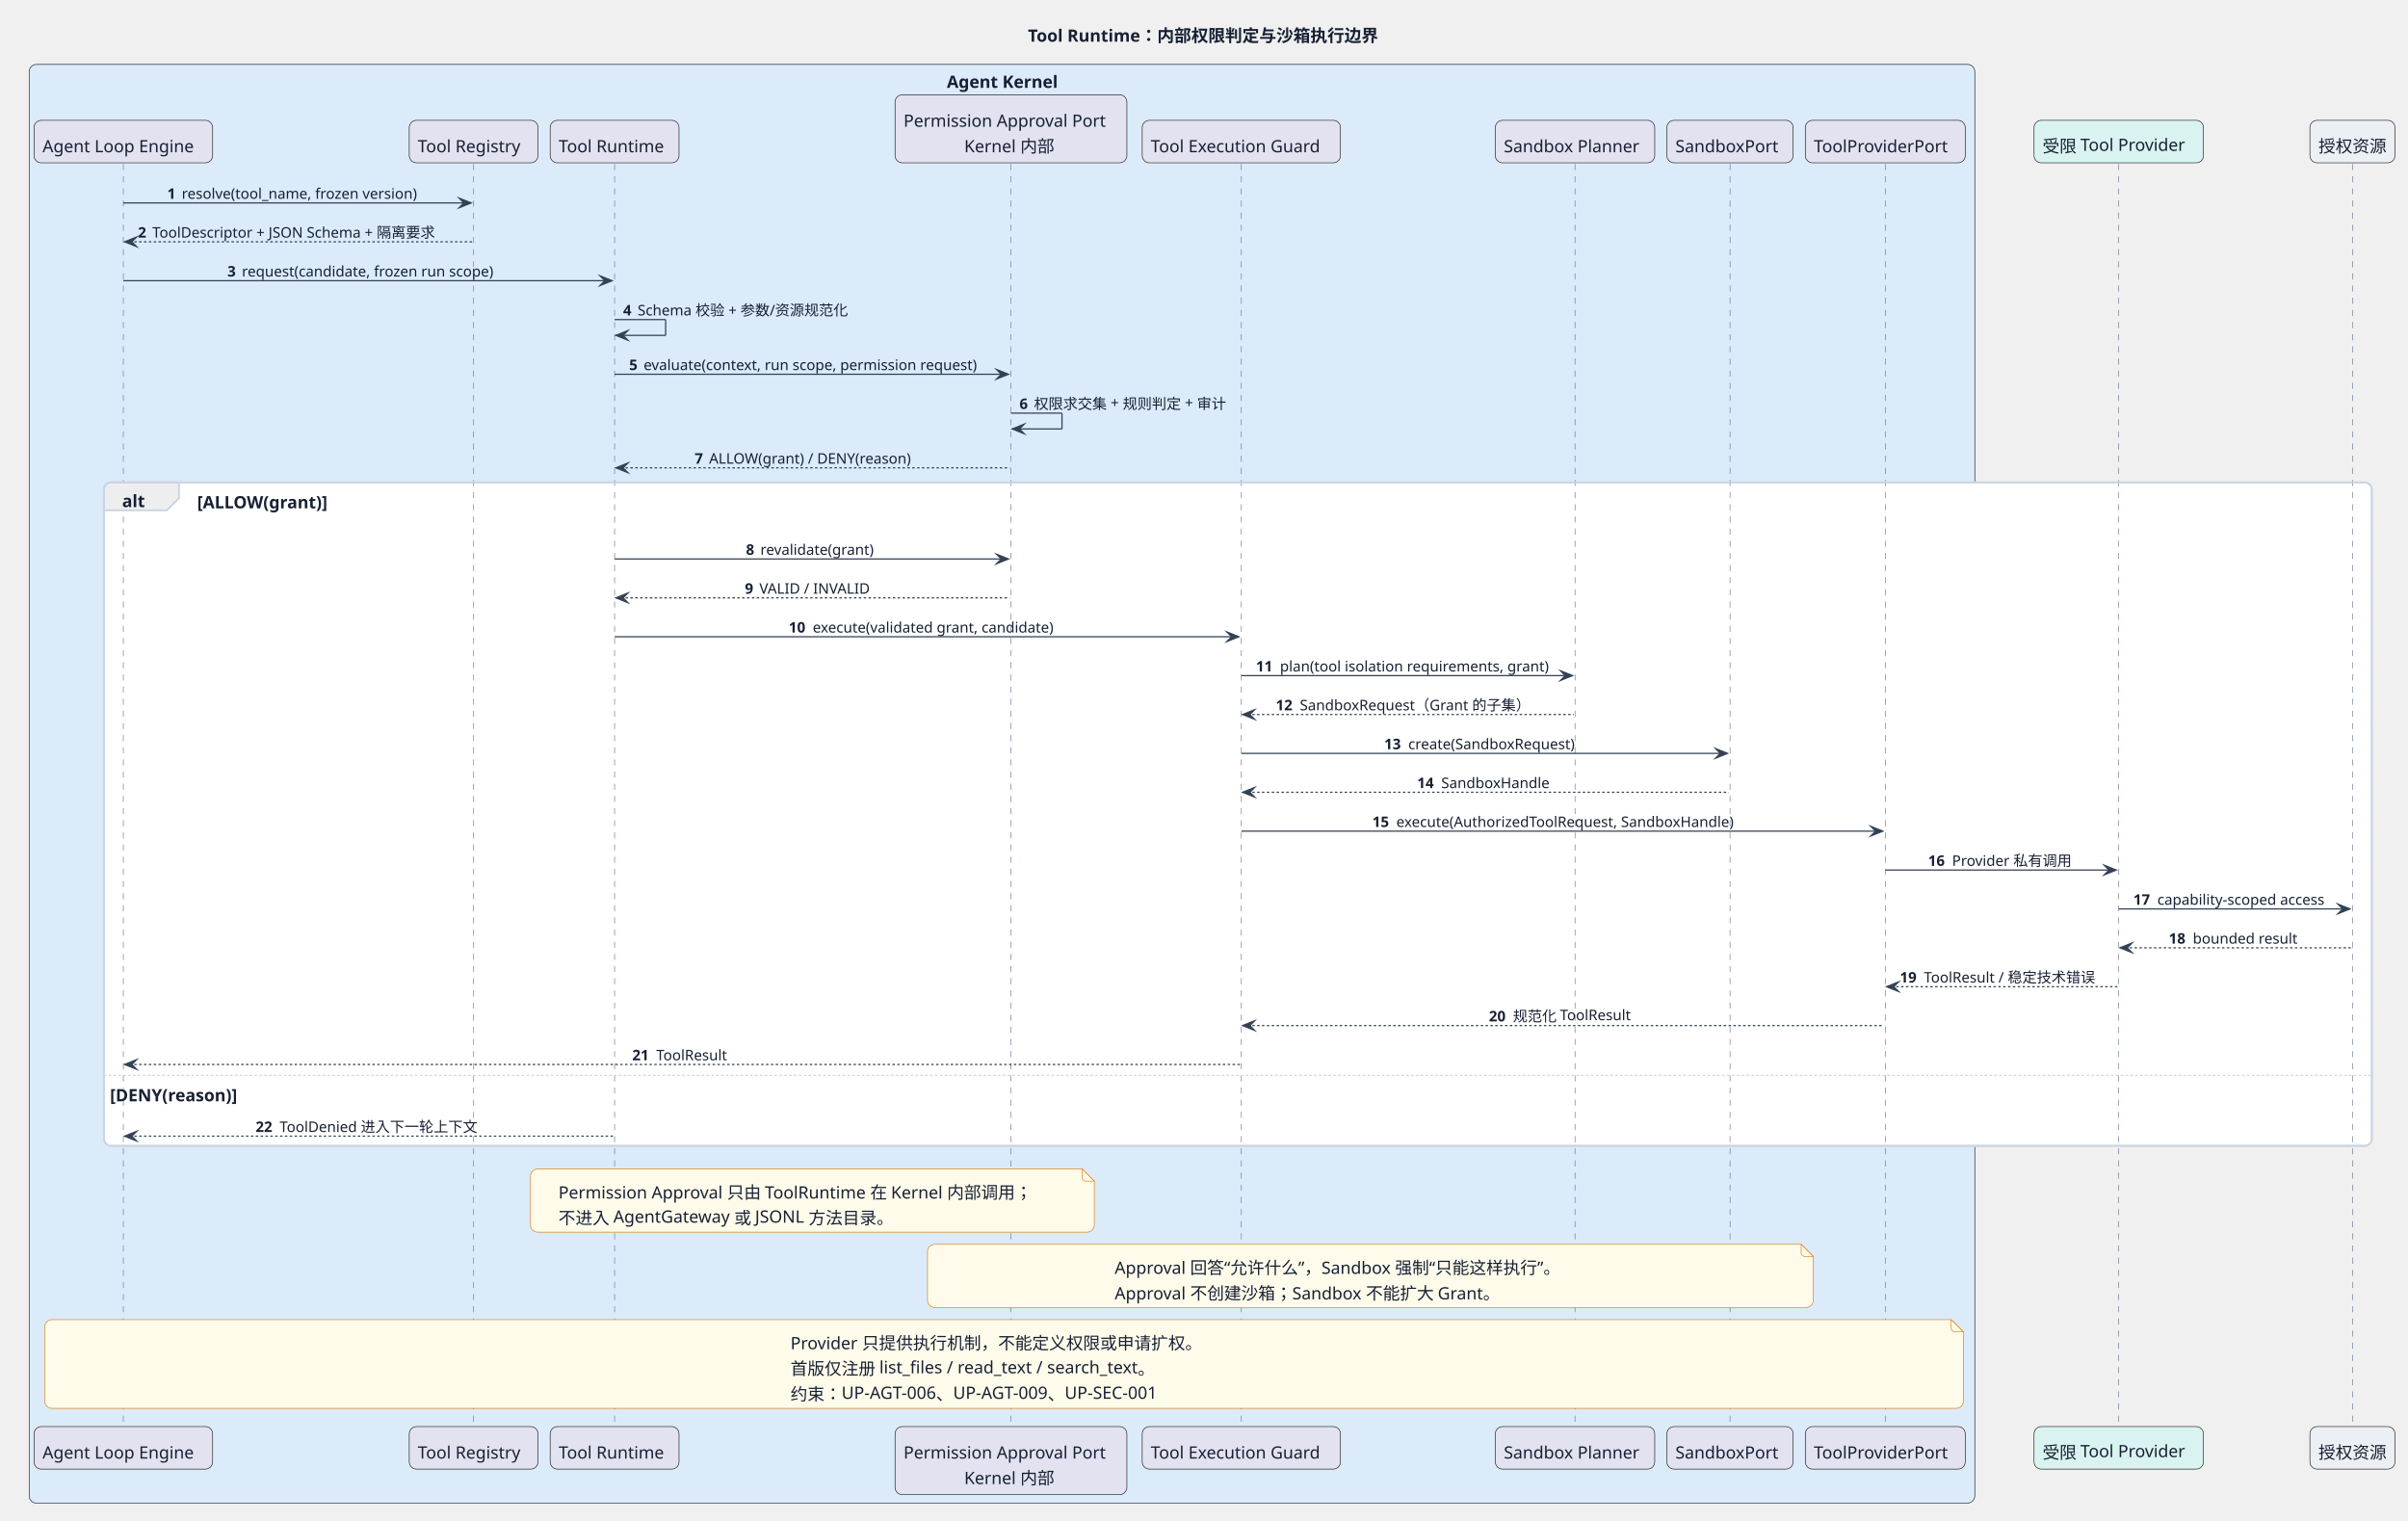
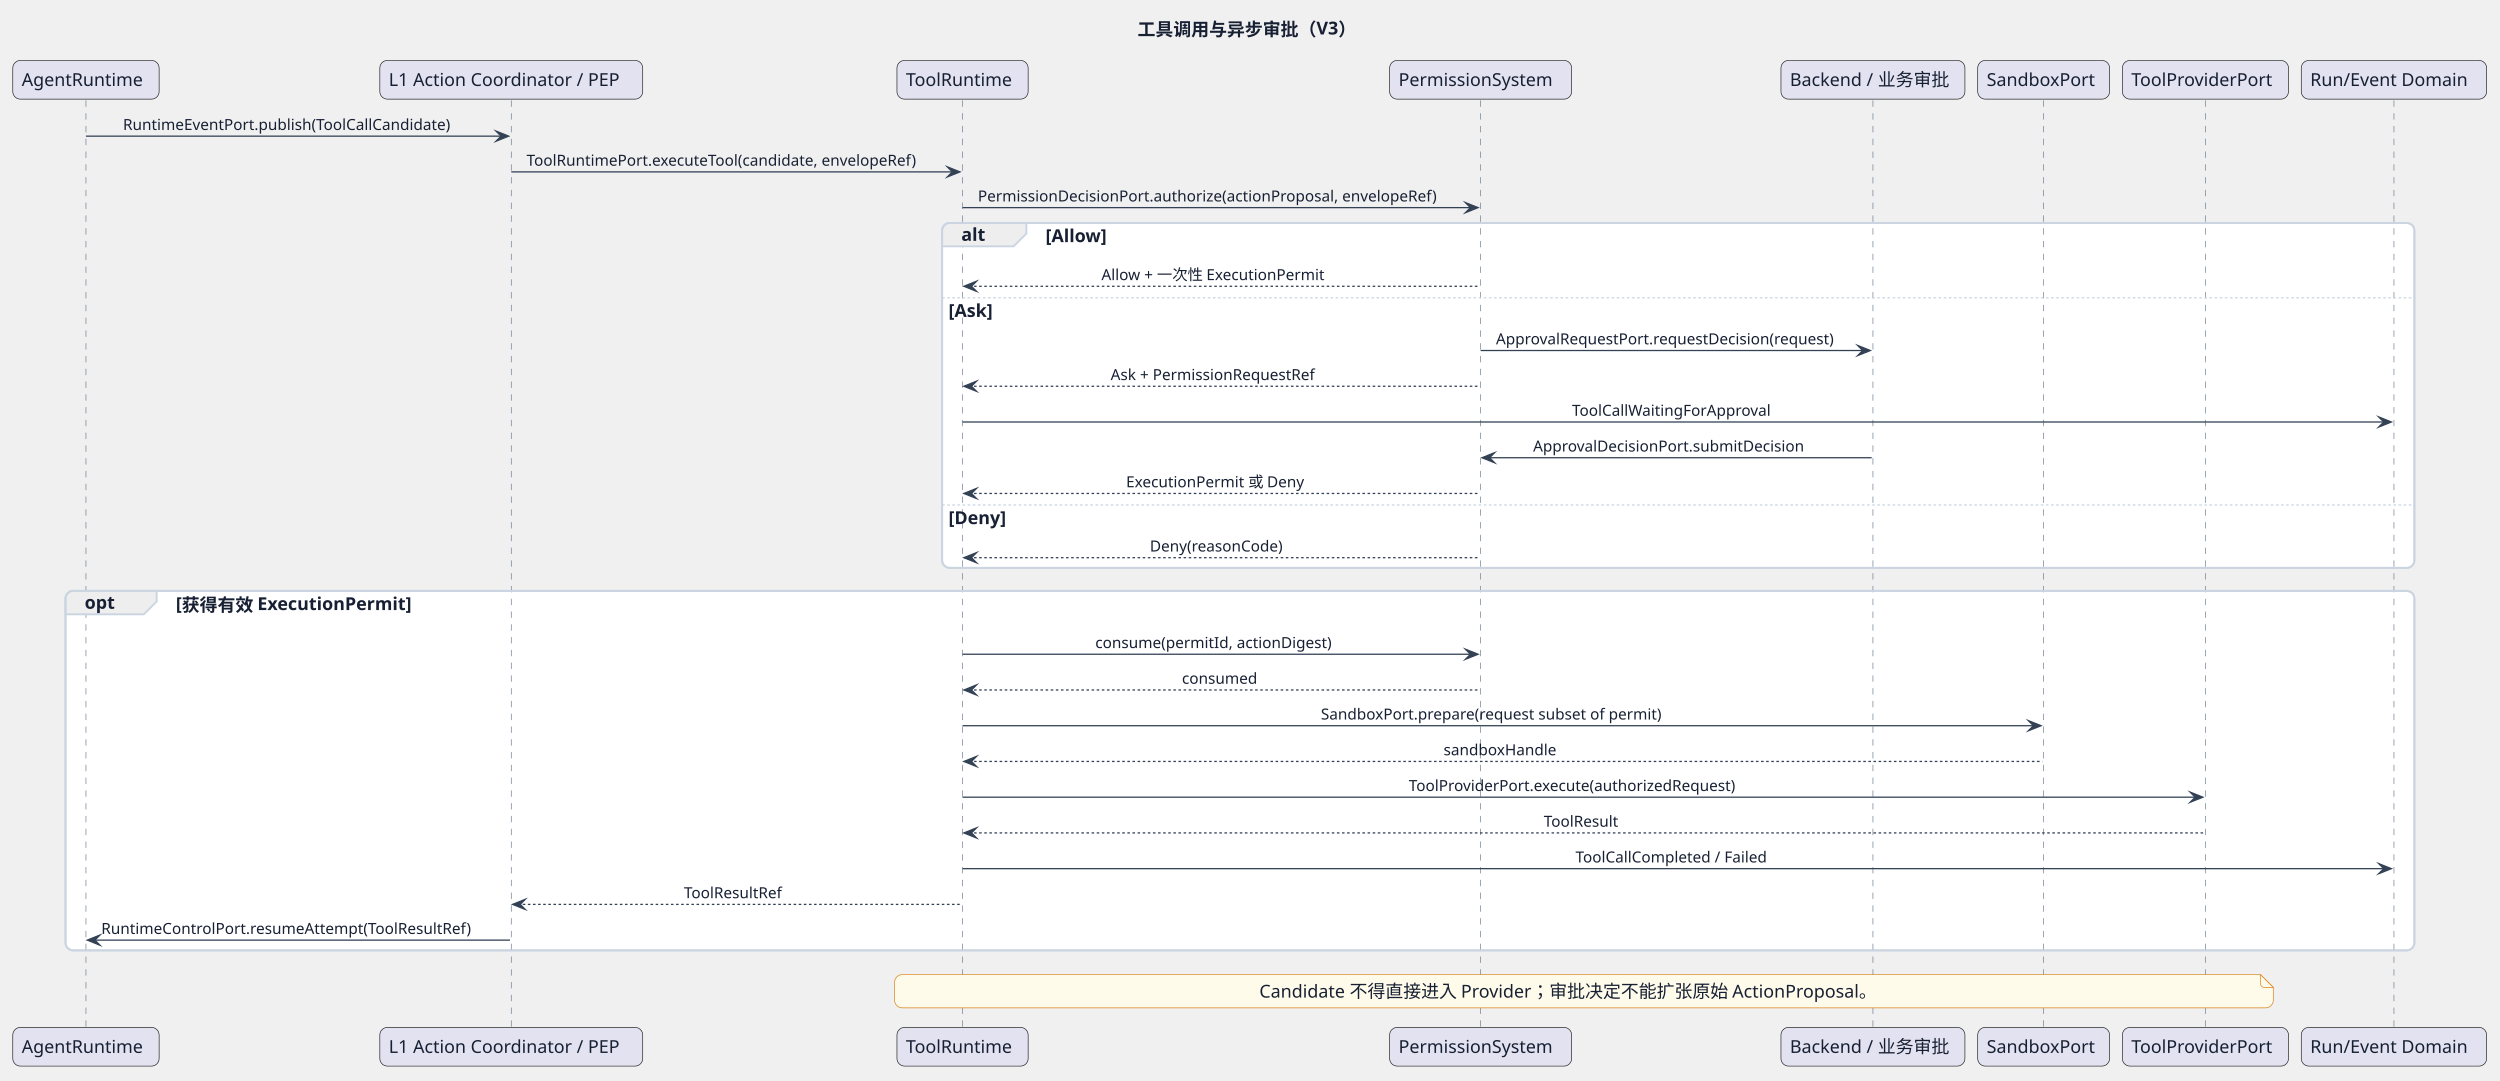
- <svg xmlns="http://www.w3.org/2000/svg" version="1.1" data-diagram-type="SEQUENCE" style="width:3303px;height:2086px;background:#FFFFFF;" width="3303.333px" height="2086.667px" viewBox="0 0 3303 2086" zoomAndPan="magnify" preserveAspectRatio="none" contentStyleType="text/css">
+ <svg xmlns="http://www.w3.org/2000/svg" version="1.1" data-diagram-type="SEQUENCE" style="width:3261px;height:1410px;background:#FFFFFF;" width="3261.667px" height="1410px" viewBox="0 0 3261 1410" zoomAndPan="magnify" preserveAspectRatio="none" contentStyleType="text/css">
  <defs />
  <g font-family="sans-serif" lengthAdjust="spacing">
    <g class="title" data-source-line="2">
-       <text x="1410.019" y="57.2" fill="#172033" font-size="23.333" textLength="480.083" font-weight="700" font-family="'Hiragino Sans GB'">Tool Runtime：内部权限判定与沙箱执行边界</text>
+       <text x="1483.801" y="46.659" fill="#172033" font-size="23.333" textLength="290.959" font-weight="700" font-family="'Hiragino Sans GB'">工具调用与异步审批（V3）</text>
    </g>
-     <rect x="40" y="88.333" width="2668.783" height="1973.333" fill="#DCEBFA" style="stroke:#181818;stroke-width:0.833;" rx="10" ry="10" />
-     <text x="1298.733" y="120.533" fill="#172033" font-size="23.333" textLength="151.317" font-weight="700" font-family="'Hiragino Sans GB'">Agent Kernel</text>
-     <rect x="142.5" y="661.667" width="3110.955" height="910" fill="#FFF" style="stroke:#FFF;stroke-width:1.667;" rx="10" ry="10" />
-     <rect x="142.5" y="661.667" width="3110.955" height="910" fill="none" style="stroke:#CBD5E1;stroke-width:2.5;" rx="10" ry="10" />
+     <rect x="1228.89" y="290.833" width="1920.444" height="449.948" fill="#FFF" style="stroke:#FFF;stroke-width:1.667;" rx="10" ry="10" />
+     <rect x="1228.89" y="290.833" width="1920.444" height="449.948" fill="none" style="stroke:#CBD5E1;stroke-width:2.5;" rx="10" ry="10" />
+     <rect x="85.452" y="770.781" width="3063.882" height="468.854" fill="#FFF" style="stroke:#FFF;stroke-width:1.667;" rx="10" ry="10" />
+     <rect x="85.452" y="770.781" width="3063.882" height="468.854" fill="none" style="stroke:#CBD5E1;stroke-width:2.5;" rx="10" ry="10" />
    <g>
-       <rect x="163.333" y="225" width="13.333" height="1731.667" fill="#000" fill-opacity="0" />
-       <line x1="169.167" y1="225" x2="169.167" y2="1956.667" style="stroke:#64748B;stroke-width:0.833;stroke-dasharray:8.333,8.333;" />
+       <rect x="106.286" y="130.99" width="13.333" height="1209.141" fill="#000" fill-opacity="0" />
+       <line x1="112.119" y1="130.99" x2="112.119" y2="1340.13" style="stroke:#64748B;stroke-width:0.833;stroke-dasharray:8.333,8.333;" />
    </g>
    <g>
-       <rect x="643.84" y="225" width="13.333" height="1731.667" fill="#000" fill-opacity="0" />
-       <line x1="649.673" y1="225" x2="649.673" y2="1956.667" style="stroke:#64748B;stroke-width:0.833;stroke-dasharray:8.333,8.333;" />
+       <rect x="661.061" y="130.99" width="13.333" height="1209.141" fill="#000" fill-opacity="0" />
+       <line x1="666.895" y1="130.99" x2="666.895" y2="1340.13" style="stroke:#64748B;stroke-width:0.833;stroke-dasharray:8.333,8.333;" />
    </g>
    <g>
-       <rect x="837.198" y="225" width="13.333" height="1731.667" fill="#000" fill-opacity="0" />
-       <line x1="843.032" y1="225" x2="843.032" y2="1956.667" style="stroke:#64748B;stroke-width:0.833;stroke-dasharray:8.333,8.333;" />
+       <rect x="1249.723" y="130.99" width="13.333" height="1209.141" fill="#000" fill-opacity="0" />
+       <line x1="1255.557" y1="130.99" x2="1255.557" y2="1340.13" style="stroke:#64748B;stroke-width:0.833;stroke-dasharray:8.333,8.333;" />
    </g>
    <g>
-       <rect x="1380.885" y="225" width="13.333" height="1731.667" fill="#000" fill-opacity="0" />
-       <line x1="1386.718" y1="225" x2="1386.718" y2="1956.667" style="stroke:#64748B;stroke-width:0.833;stroke-dasharray:8.333,8.333;" />
+       <rect x="1925.514" y="130.99" width="13.333" height="1209.141" fill="#000" fill-opacity="0" />
+       <line x1="1931.348" y1="130.99" x2="1931.348" y2="1340.13" style="stroke:#64748B;stroke-width:0.833;stroke-dasharray:8.333,8.333;" />
    </g>
    <g>
-       <rect x="1696.905" y="225" width="13.333" height="1731.667" fill="#000" fill-opacity="0" />
-       <line x1="1702.738" y1="225" x2="1702.738" y2="1956.667" style="stroke:#64748B;stroke-width:0.833;stroke-dasharray:8.333,8.333;" />
+       <rect x="2437.233" y="130.99" width="13.333" height="1209.141" fill="#000" fill-opacity="0" />
+       <line x1="2443.066" y1="130.99" x2="2443.066" y2="1340.13" style="stroke:#64748B;stroke-width:0.833;stroke-dasharray:8.333,8.333;" />
    </g>
    <g>
-       <rect x="2154.592" y="225" width="13.333" height="1731.667" fill="#000" fill-opacity="0" />
-       <line x1="2160.425" y1="225" x2="2160.425" y2="1956.667" style="stroke:#64748B;stroke-width:0.833;stroke-dasharray:8.333,8.333;" />
+       <rect x="2659.895" y="130.99" width="13.333" height="1209.141" fill="#000" fill-opacity="0" />
+       <line x1="2665.728" y1="130.99" x2="2665.728" y2="1340.13" style="stroke:#64748B;stroke-width:0.833;stroke-dasharray:8.333,8.333;" />
    </g>
    <g>
-       <rect x="2367.2" y="225" width="13.333" height="1731.667" fill="#000" fill-opacity="0" />
-       <line x1="2373.033" y1="225" x2="2373.033" y2="1956.667" style="stroke:#64748B;stroke-width:0.833;stroke-dasharray:8.333,8.333;" />
+       <rect x="2870.924" y="130.99" width="13.333" height="1209.141" fill="#000" fill-opacity="0" />
+       <line x1="2876.758" y1="130.99" x2="2876.758" y2="1340.13" style="stroke:#64748B;stroke-width:0.833;stroke-dasharray:8.333,8.333;" />
    </g>
    <g>
-       <rect x="2580.182" y="225" width="13.333" height="1731.667" fill="#000" fill-opacity="0" />
-       <line x1="2586.015" y1="225" x2="2586.015" y2="1956.667" style="stroke:#64748B;stroke-width:0.833;stroke-dasharray:8.333,8.333;" />
+       <rect x="3116.834" y="130.99" width="13.333" height="1209.141" fill="#000" fill-opacity="0" />
+       <line x1="3122.667" y1="130.99" x2="3122.667" y2="1340.13" style="stroke:#64748B;stroke-width:0.833;stroke-dasharray:8.333,8.333;" />
    </g>
-     <g>
-       <rect x="2900.408" y="225" width="13.333" height="1731.667" fill="#000" fill-opacity="0" />
-       <line x1="2906.242" y1="225" x2="2906.242" y2="1956.667" style="stroke:#64748B;stroke-width:0.833;stroke-dasharray:8.333,8.333;" />
-     </g>
-     <g>
-       <rect x="3220.955" y="225" width="13.333" height="1731.667" fill="#000" fill-opacity="0" />
-       <line x1="3226.788" y1="225" x2="3226.788" y2="1956.667" style="stroke:#64748B;stroke-width:0.833;stroke-dasharray:8.333,8.333;" />
-     </g>
-     <rect x="46.667" y="165" width="245" height="58.333" fill="#E2E2F0" style="stroke:#181818;stroke-width:0.833;" rx="10" ry="10" />
-     <text x="58.333" y="208.867" fill="#172033" font-size="23.333" textLength="221.667" font-family="'Hiragino Sans GB'">Agent Loop Engine</text>
-     <rect x="561.357" y="165" width="176.633" height="58.333" fill="#E2E2F0" style="stroke:#181818;stroke-width:0.833;" rx="10" ry="10" />
-     <text x="573.023" y="208.867" fill="#172033" font-size="23.333" textLength="153.3" font-family="'Hiragino Sans GB'">Tool Registry</text>
-     <rect x="754.657" y="165" width="176.75" height="58.333" fill="#E2E2F0" style="stroke:#181818;stroke-width:0.833;" rx="10" ry="10" />
-     <text x="766.323" y="208.867" fill="#172033" font-size="23.333" textLength="153.417" font-family="'Hiragino Sans GB'">Tool Runtime</text>
-     <rect x="1227.713" y="130" width="318.01" height="93.333" fill="#E2E2F0" style="stroke:#181818;stroke-width:0.833;" rx="10" ry="10" />
-     <text x="1239.38" y="173.867" fill="#172033" font-size="23.333" textLength="294.677" font-family="'Hiragino Sans GB'">Permission Approval Port</text>
-     <text x="1322.598" y="208.867" fill="#172033" font-size="23.333" textLength="128.24" font-family="'Hiragino Sans GB'">Kernel 内部</text>
-     <rect x="1566.752" y="165" width="271.973" height="58.333" fill="#E2E2F0" style="stroke:#181818;stroke-width:0.833;" rx="10" ry="10" />
-     <text x="1578.418" y="208.867" fill="#172033" font-size="23.333" textLength="248.64" font-family="'Hiragino Sans GB'">Tool Execution Guard</text>
-     <rect x="2051.097" y="165" width="218.657" height="58.333" fill="#E2E2F0" style="stroke:#181818;stroke-width:0.833;" rx="10" ry="10" />
-     <text x="2062.763" y="208.867" fill="#172033" font-size="23.333" textLength="195.323" font-family="'Hiragino Sans GB'">Sandbox Planner</text>
-     <rect x="2286.42" y="165" width="173.227" height="58.333" fill="#E2E2F0" style="stroke:#181818;stroke-width:0.833;" rx="10" ry="10" />
-     <text x="2298.087" y="208.867" fill="#172033" font-size="23.333" textLength="149.893" font-family="'Hiragino Sans GB'">SandboxPort</text>
-     <rect x="2476.313" y="165" width="219.403" height="58.333" fill="#E2E2F0" style="stroke:#181818;stroke-width:0.833;" rx="10" ry="10" />
-     <text x="2487.98" y="208.867" fill="#172033" font-size="23.333" textLength="196.07" font-family="'Hiragino Sans GB'">ToolProviderPort</text>
-     <rect x="2790.042" y="165" width="232.4" height="58.333" fill="#D9F3F0" style="stroke:#181818;stroke-width:0.833;" rx="10" ry="10" />
-     <text x="2801.708" y="208.867" fill="#172033" font-size="23.333" textLength="209.067" font-family="'Hiragino Sans GB'">受限 Tool Provider</text>
-     <rect x="3168.455" y="165" width="116.667" height="58.333" fill="#ECEFF3" style="stroke:#181818;stroke-width:0.833;" rx="10" ry="10" />
-     <text x="3180.122" y="208.867" fill="#172033" font-size="23.333" textLength="93.333" font-family="'Hiragino Sans GB'">授权资源</text>
-     <rect x="46.667" y="1956.667" width="245" height="58.333" fill="#E2E2F0" style="stroke:#181818;stroke-width:0.833;" rx="10" ry="10" />
-     <text x="58.333" y="2000.533" fill="#172033" font-size="23.333" textLength="221.667" font-family="'Hiragino Sans GB'">Agent Loop Engine</text>
-     <rect x="561.357" y="1956.667" width="176.633" height="58.333" fill="#E2E2F0" style="stroke:#181818;stroke-width:0.833;" rx="10" ry="10" />
-     <text x="573.023" y="2000.533" fill="#172033" font-size="23.333" textLength="153.3" font-family="'Hiragino Sans GB'">Tool Registry</text>
-     <rect x="754.657" y="1956.667" width="176.75" height="58.333" fill="#E2E2F0" style="stroke:#181818;stroke-width:0.833;" rx="10" ry="10" />
-     <text x="766.323" y="2000.533" fill="#172033" font-size="23.333" textLength="153.417" font-family="'Hiragino Sans GB'">Tool Runtime</text>
-     <rect x="1227.713" y="1956.667" width="318.01" height="93.333" fill="#E2E2F0" style="stroke:#181818;stroke-width:0.833;" rx="10" ry="10" />
-     <text x="1239.38" y="2000.533" fill="#172033" font-size="23.333" textLength="294.677" font-family="'Hiragino Sans GB'">Permission Approval Port</text>
-     <text x="1322.598" y="2035.533" fill="#172033" font-size="23.333" textLength="128.24" font-family="'Hiragino Sans GB'">Kernel 内部</text>
-     <rect x="1566.752" y="1956.667" width="271.973" height="58.333" fill="#E2E2F0" style="stroke:#181818;stroke-width:0.833;" rx="10" ry="10" />
-     <text x="1578.418" y="2000.533" fill="#172033" font-size="23.333" textLength="248.64" font-family="'Hiragino Sans GB'">Tool Execution Guard</text>
-     <rect x="2051.097" y="1956.667" width="218.657" height="58.333" fill="#E2E2F0" style="stroke:#181818;stroke-width:0.833;" rx="10" ry="10" />
-     <text x="2062.763" y="2000.533" fill="#172033" font-size="23.333" textLength="195.323" font-family="'Hiragino Sans GB'">Sandbox Planner</text>
-     <rect x="2286.42" y="1956.667" width="173.227" height="58.333" fill="#E2E2F0" style="stroke:#181818;stroke-width:0.833;" rx="10" ry="10" />
-     <text x="2298.087" y="2000.533" fill="#172033" font-size="23.333" textLength="149.893" font-family="'Hiragino Sans GB'">SandboxPort</text>
-     <rect x="2476.313" y="1956.667" width="219.403" height="58.333" fill="#E2E2F0" style="stroke:#181818;stroke-width:0.833;" rx="10" ry="10" />
-     <text x="2487.98" y="2000.533" fill="#172033" font-size="23.333" textLength="196.07" font-family="'Hiragino Sans GB'">ToolProviderPort</text>
-     <rect x="2790.042" y="1956.667" width="232.4" height="58.333" fill="#D9F3F0" style="stroke:#181818;stroke-width:0.833;" rx="10" ry="10" />
-     <text x="2801.708" y="2000.533" fill="#172033" font-size="23.333" textLength="209.067" font-family="'Hiragino Sans GB'">受限 Tool Provider</text>
-     <rect x="3168.455" y="1956.667" width="116.667" height="58.333" fill="#ECEFF3" style="stroke:#181818;stroke-width:0.833;" rx="10" ry="10" />
-     <text x="3180.122" y="2000.533" fill="#172033" font-size="23.333" textLength="93.333" font-family="'Hiragino Sans GB'">授权资源</text>
-     <polygon points="629.673,271.667,646.34,278.333,629.673,285,636.34,278.333" fill="#334155" style="stroke:#334155;stroke-width:1.667;stroke-linejoin:miter;stroke-miterlimit:10;" />
-     <line x1="169.167" y1="278.333" x2="639.673" y2="278.333" style="stroke:#334155;stroke-width:1.667;" />
-     <text x="229.467" y="272.6" fill="#172033" font-size="20" font-weight="700" font-family="'Hiragino Sans GB'">1</text>
-     <text x="249.273" y="272.6" fill="#172033" font-size="20" textLength="340.1" font-family="'Hiragino Sans GB'">resolve(tool_name, frozen version)</text>
-     <polygon points="187.5,325,170.833,331.667,187.5,338.333,180.833,331.667" fill="#334155" style="stroke:#334155;stroke-width:1.667;stroke-linejoin:miter;stroke-miterlimit:10;" />
-     <line x1="177.5" y1="331.667" x2="648.007" y2="331.667" style="stroke:#334155;stroke-width:1.667;stroke-dasharray:3.333,3.333;" />
-     <text x="189.167" y="325.933" fill="#172033" font-size="20" font-weight="700" font-family="'Hiragino Sans GB'">2</text>
-     <text x="208.973" y="325.933" fill="#172033" font-size="20" textLength="420.7" font-family="'Hiragino Sans GB'">ToolDescriptor + JSON Schema + 隔离要求</text>
-     <polygon points="823.032,378.333,839.698,385,823.032,391.667,829.698,385" fill="#334155" style="stroke:#334155;stroke-width:1.667;stroke-linejoin:miter;stroke-miterlimit:10;" />
-     <line x1="169.167" y1="385" x2="833.032" y2="385" style="stroke:#334155;stroke-width:1.667;" />
-     <text x="311.966" y="379.267" fill="#172033" font-size="20" font-weight="700" font-family="'Hiragino Sans GB'">3</text>
-     <text x="331.772" y="379.267" fill="#172033" font-size="20" textLength="368.46" font-family="'Hiragino Sans GB'">request(candidate, frozen run scope)</text>
-     <line x1="843.032" y1="438.333" x2="913.032" y2="438.333" style="stroke:#334155;stroke-width:1.667;" />
-     <line x1="913.032" y1="438.333" x2="913.032" y2="460" style="stroke:#334155;stroke-width:1.667;" />
-     <line x1="844.698" y1="460" x2="913.032" y2="460" style="stroke:#334155;stroke-width:1.667;" />
-     <polygon points="861.365,453.333,844.698,460,861.365,466.667,854.698,460" fill="#334155" style="stroke:#334155;stroke-width:1.667;stroke-linejoin:miter;stroke-miterlimit:10;" />
-     <text x="854.698" y="432.6" fill="#172033" font-size="20" font-weight="700" font-family="'Hiragino Sans GB'">4</text>
-     <text x="874.585" y="432.6" fill="#172033" font-size="20" textLength="301.74" font-family="'Hiragino Sans GB'">Schema 校验 + 参数/资源规范化</text>
-     <polygon points="1366.718,506.667,1383.385,513.333,1366.718,520,1373.385,513.333" fill="#334155" style="stroke:#334155;stroke-width:1.667;stroke-linejoin:miter;stroke-miterlimit:10;" />
-     <line x1="843.032" y1="513.333" x2="1376.718" y2="513.333" style="stroke:#334155;stroke-width:1.667;" />
-     <text x="863.032" y="507.6" fill="#172033" font-size="20" font-weight="700" font-family="'Hiragino Sans GB'">5</text>
-     <text x="882.838" y="507.6" fill="#172033" font-size="20" textLength="483.88" font-family="'Hiragino Sans GB'">evaluate(context, run scope, permission request)</text>
-     <line x1="1386.718" y1="566.667" x2="1456.718" y2="566.667" style="stroke:#334155;stroke-width:1.667;" />
-     <line x1="1456.718" y1="566.667" x2="1456.718" y2="588.333" style="stroke:#334155;stroke-width:1.667;" />
-     <line x1="1388.385" y1="588.333" x2="1456.718" y2="588.333" style="stroke:#334155;stroke-width:1.667;" />
-     <polygon points="1405.052,581.667,1388.385,588.333,1405.052,595,1398.385,588.333" fill="#334155" style="stroke:#334155;stroke-width:1.667;stroke-linejoin:miter;stroke-miterlimit:10;" />
-     <text x="1398.385" y="560.933" fill="#172033" font-size="20" font-weight="700" font-family="'Hiragino Sans GB'">6</text>
-     <text x="1418.192" y="560.933" fill="#172033" font-size="20" textLength="272.88" font-family="'Hiragino Sans GB'">权限求交集 + 规则判定 + 审计</text>
-     <polygon points="861.365,635,844.698,641.667,861.365,648.333,854.698,641.667" fill="#334155" style="stroke:#334155;stroke-width:1.667;stroke-linejoin:miter;stroke-miterlimit:10;" />
-     <line x1="851.365" y1="641.667" x2="1385.052" y2="641.667" style="stroke:#334155;stroke-width:1.667;stroke-dasharray:3.333,3.333;" />
-     <text x="952.862" y="635.933" fill="#172033" font-size="20" font-weight="700" font-family="'Hiragino Sans GB'">7</text>
-     <text x="972.668" y="635.933" fill="#172033" font-size="20" textLength="304.22" font-family="'Hiragino Sans GB'">ALLOW(grant) / DENY(reason)</text>
-     <path d="M152.5,661.667 L245.477,661.667 L245.477,683.333 L228.81,700 L142.5,700 L142.5,671.667 A10,10 0 0 1 152.5,661.667" style="stroke:#CBD5E1;stroke-width:2.5;" fill="#EEE" />
-     <rect x="142.5" y="661.667" width="3110.955" height="910" fill="none" style="stroke:#CBD5E1;stroke-width:2.5;" rx="10" ry="10" />
-     <text x="167.5" y="695.533" fill="#172033" font-size="23.333" textLength="27.977" font-weight="700" font-family="'Hiragino Sans GB'">alt</text>
-     <text x="270.477" y="697.2" fill="#172033" font-size="23.333" textLength="182.35" font-weight="700" font-family="'Hiragino Sans GB'">[ALLOW(grant)]</text>
-     <polygon points="1366.718,760,1383.385,766.667,1366.718,773.333,1373.385,766.667" fill="#334155" style="stroke:#334155;stroke-width:1.667;stroke-linejoin:miter;stroke-miterlimit:10;" />
-     <line x1="843.032" y1="766.667" x2="1376.718" y2="766.667" style="stroke:#334155;stroke-width:1.667;" />
-     <text x="1023.212" y="760.933" fill="#172033" font-size="20" font-weight="700" font-family="'Hiragino Sans GB'">8</text>
-     <text x="1043.018" y="760.933" fill="#172033" font-size="20" textLength="163.52" font-family="'Hiragino Sans GB'">revalidate(grant)</text>
-     <polygon points="861.365,813.333,844.698,820,861.365,826.667,854.698,820" fill="#334155" style="stroke:#334155;stroke-width:1.667;stroke-linejoin:miter;stroke-miterlimit:10;" />
-     <line x1="851.365" y1="820" x2="1385.052" y2="820" style="stroke:#334155;stroke-width:1.667;stroke-dasharray:3.333,3.333;" />
-     <text x="1021.822" y="814.267" fill="#172033" font-size="20" font-weight="700" font-family="'Hiragino Sans GB'">9</text>
-     <text x="1041.628" y="814.267" fill="#172033" font-size="20" textLength="166.3" font-family="'Hiragino Sans GB'">VALID / INVALID</text>
-     <polygon points="1682.738,866.667,1699.405,873.333,1682.738,880,1689.405,873.333" fill="#334155" style="stroke:#334155;stroke-width:1.667;stroke-linejoin:miter;stroke-miterlimit:10;" />
-     <line x1="843.032" y1="873.333" x2="1692.738" y2="873.333" style="stroke:#334155;stroke-width:1.667;" />
-     <text x="1081.872" y="867.6" fill="#172033" font-size="20" textLength="26.28" font-weight="700" font-family="'Hiragino Sans GB'">10</text>
-     <text x="1114.818" y="867.6" fill="#172033" font-size="20" textLength="349.08" font-family="'Hiragino Sans GB'">execute(validated grant, candidate)</text>
-     <polygon points="2140.425,920,2157.092,926.667,2140.425,933.333,2147.092,926.667" fill="#334155" style="stroke:#334155;stroke-width:1.667;stroke-linejoin:miter;stroke-miterlimit:10;" />
-     <line x1="1702.738" y1="926.667" x2="2150.425" y2="926.667" style="stroke:#334155;stroke-width:1.667;" />
-     <text x="1722.738" y="920.933" fill="#172033" font-size="20" textLength="26.28" font-weight="700" font-family="'Hiragino Sans GB'">11</text>
-     <text x="1755.685" y="920.933" fill="#172033" font-size="20" textLength="384.74" font-family="'Hiragino Sans GB'">plan(tool isolation requirements, grant)</text>
-     <polygon points="1721.072,973.333,1704.405,980,1721.072,986.667,1714.405,980" fill="#334155" style="stroke:#334155;stroke-width:1.667;stroke-linejoin:miter;stroke-miterlimit:10;" />
-     <line x1="1711.072" y1="980" x2="2158.758" y2="980" style="stroke:#334155;stroke-width:1.667;stroke-dasharray:3.333,3.333;" />
-     <text x="1749.988" y="974.267" fill="#172033" font-size="20" textLength="26.28" font-weight="700" font-family="'Hiragino Sans GB'">12</text>
-     <text x="1782.935" y="974.267" fill="#172033" font-size="20" textLength="330.24" font-family="'Hiragino Sans GB'">SandboxRequest（Grant 的子集）</text>
-     <polygon points="2353.033,1026.667,2369.7,1033.333,2353.033,1040,2359.7,1033.333" fill="#334155" style="stroke:#334155;stroke-width:1.667;stroke-linejoin:miter;stroke-miterlimit:10;" />
-     <line x1="1702.738" y1="1033.333" x2="2363.033" y2="1033.333" style="stroke:#334155;stroke-width:1.667;" />
-     <text x="1898.683" y="1027.6" fill="#172033" font-size="20" textLength="26.28" font-weight="700" font-family="'Hiragino Sans GB'">13</text>
-     <text x="1931.629" y="1027.6" fill="#172033" font-size="20" textLength="245.46" font-family="'Hiragino Sans GB'">create(SandboxRequest)</text>
-     <polygon points="1721.072,1080,1704.405,1086.667,1721.072,1093.333,1714.405,1086.667" fill="#334155" style="stroke:#334155;stroke-width:1.667;stroke-linejoin:miter;stroke-miterlimit:10;" />
-     <line x1="1711.072" y1="1086.667" x2="2371.367" y2="1086.667" style="stroke:#334155;stroke-width:1.667;stroke-dasharray:3.333,3.333;" />
-     <text x="1943.853" y="1080.933" fill="#172033" font-size="20" textLength="26.36" font-weight="700" font-family="'Hiragino Sans GB'">14</text>
-     <text x="1976.879" y="1080.933" fill="#172033" font-size="20" textLength="155.04" font-family="'Hiragino Sans GB'">SandboxHandle</text>
-     <polygon points="2566.015,1133.333,2582.682,1140,2566.015,1146.667,2572.682,1140" fill="#334155" style="stroke:#334155;stroke-width:1.667;stroke-linejoin:miter;stroke-miterlimit:10;" />
-     <line x1="1702.738" y1="1140" x2="2576.015" y2="1140" style="stroke:#334155;stroke-width:1.667;" />
-     <text x="1882.373" y="1134.267" fill="#172033" font-size="20" textLength="26.28" font-weight="700" font-family="'Hiragino Sans GB'">15</text>
-     <text x="1915.32" y="1134.267" fill="#172033" font-size="20" textLength="491.06" font-family="'Hiragino Sans GB'">execute(AuthorizedToolRequest, SandboxHandle)</text>
-     <polygon points="2886.242,1186.667,2902.908,1193.333,2886.242,1200,2892.908,1193.333" fill="#334155" style="stroke:#334155;stroke-width:1.667;stroke-linejoin:miter;stroke-miterlimit:10;" />
-     <line x1="2586.015" y1="1193.333" x2="2896.242" y2="1193.333" style="stroke:#334155;stroke-width:1.667;" />
-     <text x="2644.695" y="1187.6" fill="#172033" font-size="20" textLength="26.28" font-weight="700" font-family="'Hiragino Sans GB'">16</text>
-     <text x="2677.642" y="1187.6" fill="#172033" font-size="20" textLength="169.92" font-family="'Hiragino Sans GB'">Provider 私有调用</text>
-     <polygon points="3206.788,1240,3223.455,1246.667,3206.788,1253.333,3213.455,1246.667" fill="#334155" style="stroke:#334155;stroke-width:1.667;stroke-linejoin:miter;stroke-miterlimit:10;" />
-     <line x1="2906.242" y1="1246.667" x2="3216.788" y2="1246.667" style="stroke:#334155;stroke-width:1.667;" />
-     <text x="2926.242" y="1240.933" fill="#172033" font-size="20" textLength="26.28" font-weight="700" font-family="'Hiragino Sans GB'">17</text>
-     <text x="2959.188" y="1240.933" fill="#172033" font-size="20" textLength="247.6" font-family="'Hiragino Sans GB'">capability-scoped access</text>
-     <polygon points="2924.575,1293.333,2907.908,1300,2924.575,1306.667,2917.908,1300" fill="#334155" style="stroke:#334155;stroke-width:1.667;stroke-linejoin:miter;stroke-miterlimit:10;" />
-     <line x1="2914.575" y1="1300" x2="3225.122" y2="1300" style="stroke:#334155;stroke-width:1.667;stroke-dasharray:3.333,3.333;" />
-     <text x="2974.872" y="1294.267" fill="#172033" font-size="20" textLength="26.28" font-weight="700" font-family="'Hiragino Sans GB'">18</text>
-     <text x="3007.818" y="1294.267" fill="#172033" font-size="20" textLength="150.34" font-family="'Hiragino Sans GB'">bounded result</text>
-     <polygon points="2604.348,1346.667,2587.682,1353.333,2604.348,1360,2597.682,1353.333" fill="#334155" style="stroke:#334155;stroke-width:1.667;stroke-linejoin:miter;stroke-miterlimit:10;" />
-     <line x1="2594.348" y1="1353.333" x2="2904.575" y2="1353.333" style="stroke:#334155;stroke-width:1.667;stroke-dasharray:3.333,3.333;" />
-     <text x="2606.015" y="1347.6" fill="#172033" font-size="20" textLength="26.28" font-weight="700" font-family="'Hiragino Sans GB'">19</text>
-     <text x="2638.962" y="1347.6" fill="#172033" font-size="20" textLength="247.28" font-family="'Hiragino Sans GB'">ToolResult / 稳定技术错误</text>
-     <polygon points="1721.072,1400,1704.405,1406.667,1721.072,1413.333,1714.405,1406.667" fill="#334155" style="stroke:#334155;stroke-width:1.667;stroke-linejoin:miter;stroke-miterlimit:10;" />
-     <line x1="1711.072" y1="1406.667" x2="2584.348" y2="1406.667" style="stroke:#334155;stroke-width:1.667;stroke-dasharray:3.333,3.333;" />
-     <text x="2042.333" y="1400.933" fill="#172033" font-size="20" textLength="26.28" font-weight="700" font-family="'Hiragino Sans GB'">20</text>
-     <text x="2075.28" y="1400.933" fill="#172033" font-size="20" textLength="171.14" font-family="'Hiragino Sans GB'">规范化 ToolResult</text>
-     <polygon points="187.5,1453.333,170.833,1460,187.5,1466.667,180.833,1460" fill="#334155" style="stroke:#334155;stroke-width:1.667;stroke-linejoin:miter;stroke-miterlimit:10;" />
-     <line x1="177.5" y1="1460" x2="1701.072" y2="1460" style="stroke:#334155;stroke-width:1.667;stroke-dasharray:3.333,3.333;" />
-     <text x="867.239" y="1454.267" fill="#172033" font-size="20" textLength="26.28" font-weight="700" font-family="'Hiragino Sans GB'">21</text>
-     <text x="900.186" y="1454.267" fill="#172033" font-size="20" textLength="104.48" font-family="'Hiragino Sans GB'">ToolResult</text>
-     <line x1="142.5" y1="1475" x2="3253.455" y2="1475" style="stroke:#CBD5E1;stroke-width:1.667;stroke-dasharray:3.333,3.333;" />
-     <text x="150.833" y="1510.533" fill="#172033" font-size="23.333" textLength="178.267" font-weight="700" font-family="'Hiragino Sans GB'">[DENY(reason)]</text>
-     <polygon points="187.5,1551.667,170.833,1558.333,187.5,1565,180.833,1558.333" fill="#334155" style="stroke:#334155;stroke-width:1.667;stroke-linejoin:miter;stroke-miterlimit:10;" />
-     <line x1="177.5" y1="1558.333" x2="841.365" y2="1558.333" style="stroke:#334155;stroke-width:1.667;stroke-dasharray:3.333,3.333;" />
-     <text x="350.626" y="1552.6" fill="#172033" font-size="20" textLength="26.28" font-weight="700" font-family="'Hiragino Sans GB'">22</text>
-     <text x="383.573" y="1552.6" fill="#172033" font-size="20" textLength="278" font-family="'Hiragino Sans GB'">ToolDenied 进入下一轮上下文</text>
-     <path d="M727.675,1613.333 L727.675,1680 A10,10 0 0 0 737.675,1690 L1491.008,1690 A10,10 0 0 0 1501.008,1680 L1501.008,1620 L1484.342,1603.333 L737.675,1603.333 A10,10 0 0 0 727.675,1613.333" style="stroke:#D97706;stroke-width:0.833;" fill="#FFFBEB" />
-     <path d="M1484.342,1603.333 L1484.342,1615 A5,5 0 0 0 1489.342,1620 L1501.008,1620 L1484.342,1603.333" style="stroke:#D97706;stroke-width:0.833;" fill="#FFFBEB" />
-     <text x="766.043" y="1643.867" fill="#172033" font-size="23.333" textLength="682.663" font-family="'Hiragino Sans GB'">Permission Approval 只由 ToolRuntime 在 Kernel 内部调用；</text>
-     <text x="766.043" y="1678.867" fill="#172033" font-size="23.333" textLength="487.13" font-family="'Hiragino Sans GB'">不进入 AgentGateway 或 JSONL 方法目录。</text>
-     <path d="M1272.243,1716.667 L1272.243,1783.333 A10,10 0 0 0 1282.243,1793.333 L2477.243,1793.333 A10,10 0 0 0 2487.243,1783.333 L2487.243,1723.333 L2470.576,1706.667 L1282.243,1706.667 A10,10 0 0 0 1272.243,1716.667" style="stroke:#D97706;stroke-width:0.833;" fill="#FFFBEB" />
-     <path d="M2470.576,1706.667 L2470.576,1718.333 A5,5 0 0 0 2475.576,1723.333 L2487.243,1723.333 L2470.576,1706.667" style="stroke:#D97706;stroke-width:0.833;" fill="#FFFBEB" />
-     <text x="1529.014" y="1747.2" fill="#172033" font-size="23.333" textLength="686.723" font-family="'Hiragino Sans GB'">Approval 回答“允许什么”，Sandbox 强制“只能这样执行”。</text>
-     <text x="1529.014" y="1782.2" fill="#172033" font-size="23.333" textLength="549.103" font-family="'Hiragino Sans GB'">Approval 不创建沙箱；Sandbox 不能扩大 Grant。</text>
-     <path d="M61.399,1820 L61.399,1921.667 A10,10 0 0 0 71.399,1931.667 L2683.066,1931.667 A10,10 0 0 0 2693.066,1921.667 L2693.066,1826.667 L2676.399,1810 L71.399,1810 A10,10 0 0 0 61.399,1820" style="stroke:#D97706;stroke-width:0.833;" fill="#FFFBEB" />
-     <path d="M2676.399,1810 L2676.399,1821.667 A5,5 0 0 0 2681.399,1826.667 L2693.066,1826.667 L2676.399,1810" style="stroke:#D97706;stroke-width:0.833;" fill="#FFFBEB" />
-     <text x="1084.304" y="1850.533" fill="#172033" font-size="23.333" textLength="571.573" font-family="'Hiragino Sans GB'">Provider 只提供执行机制，不能定义权限或申请扩权。</text>
-     <text x="1084.304" y="1885.533" fill="#172033" font-size="23.333" textLength="534.497" font-family="'Hiragino Sans GB'">首版仅注册 list_files / read_text / search_text。</text>
-     <text x="1084.304" y="1920.533" fill="#172033" font-size="23.333" textLength="553.933" font-family="'Hiragino Sans GB'">约束：UP-AGT-006、UP-AGT-009、UP-SEC-001</text>
+     <rect x="16.667" y="78.828" width="190.905" height="50.495" fill="#E2E2F0" style="stroke:#181818;stroke-width:0.833;" rx="10" ry="10" />
+     <text x="28.333" y="112.153" fill="#172033" font-size="23.333" textLength="167.572" font-family="'Hiragino Sans GB'">AgentRuntime</text>
+     <rect x="495.438" y="78.828" width="342.913" height="50.495" fill="#E2E2F0" style="stroke:#181818;stroke-width:0.833;" rx="10" ry="10" />
+     <text x="507.104" y="112.153" fill="#172033" font-size="23.333" textLength="319.58" font-family="'Hiragino Sans GB'">L1 Action Coordinator / PEP</text>
+     <rect x="1169.993" y="78.828" width="171.126" height="50.495" fill="#E2E2F0" style="stroke:#181818;stroke-width:0.833;" rx="10" ry="10" />
+     <text x="1181.66" y="112.153" fill="#172033" font-size="23.333" textLength="147.793" font-family="'Hiragino Sans GB'">ToolRuntime</text>
+     <rect x="1812.63" y="78.828" width="237.435" height="50.495" fill="#E2E2F0" style="stroke:#181818;stroke-width:0.833;" rx="10" ry="10" />
+     <text x="1824.297" y="112.153" fill="#172033" font-size="23.333" textLength="214.102" font-family="'Hiragino Sans GB'">PermissionSystem</text>
+     <rect x="2323.085" y="78.828" width="239.964" height="50.495" fill="#E2E2F0" style="stroke:#181818;stroke-width:0.833;" rx="10" ry="10" />
+     <text x="2334.751" y="112.153" fill="#172033" font-size="23.333" textLength="216.63" font-family="'Hiragino Sans GB'">Backend / 业务审批</text>
+     <rect x="2579.715" y="78.828" width="172.026" height="50.495" fill="#E2E2F0" style="stroke:#181818;stroke-width:0.833;" rx="10" ry="10" />
+     <text x="2591.382" y="112.153" fill="#172033" font-size="23.333" textLength="148.693" font-family="'Hiragino Sans GB'">SandboxPort</text>
+     <rect x="2768.408" y="78.828" width="216.699" height="50.495" fill="#E2E2F0" style="stroke:#181818;stroke-width:0.833;" rx="10" ry="10" />
+     <text x="2780.075" y="112.153" fill="#172033" font-size="23.333" textLength="193.366" font-family="'Hiragino Sans GB'">ToolProviderPort</text>
+     <rect x="3001.774" y="78.828" width="241.787" height="50.495" fill="#E2E2F0" style="stroke:#181818;stroke-width:0.833;" rx="10" ry="10" />
+     <text x="3013.441" y="112.153" fill="#172033" font-size="23.333" textLength="218.454" font-family="'Hiragino Sans GB'">Run/Event Domain</text>
+     <rect x="16.667" y="1340.13" width="190.905" height="50.495" fill="#E2E2F0" style="stroke:#181818;stroke-width:0.833;" rx="10" ry="10" />
+     <text x="28.333" y="1373.455" fill="#172033" font-size="23.333" textLength="167.572" font-family="'Hiragino Sans GB'">AgentRuntime</text>
+     <rect x="495.438" y="1340.13" width="342.913" height="50.495" fill="#E2E2F0" style="stroke:#181818;stroke-width:0.833;" rx="10" ry="10" />
+     <text x="507.104" y="1373.455" fill="#172033" font-size="23.333" textLength="319.58" font-family="'Hiragino Sans GB'">L1 Action Coordinator / PEP</text>
+     <rect x="1169.993" y="1340.13" width="171.126" height="50.495" fill="#E2E2F0" style="stroke:#181818;stroke-width:0.833;" rx="10" ry="10" />
+     <text x="1181.66" y="1373.455" fill="#172033" font-size="23.333" textLength="147.793" font-family="'Hiragino Sans GB'">ToolRuntime</text>
+     <rect x="1812.63" y="1340.13" width="237.435" height="50.495" fill="#E2E2F0" style="stroke:#181818;stroke-width:0.833;" rx="10" ry="10" />
+     <text x="1824.297" y="1373.455" fill="#172033" font-size="23.333" textLength="214.102" font-family="'Hiragino Sans GB'">PermissionSystem</text>
+     <rect x="2323.085" y="1340.13" width="239.964" height="50.495" fill="#E2E2F0" style="stroke:#181818;stroke-width:0.833;" rx="10" ry="10" />
+     <text x="2334.751" y="1373.455" fill="#172033" font-size="23.333" textLength="216.63" font-family="'Hiragino Sans GB'">Backend / 业务审批</text>
+     <rect x="2579.715" y="1340.13" width="172.026" height="50.495" fill="#E2E2F0" style="stroke:#181818;stroke-width:0.833;" rx="10" ry="10" />
+     <text x="2591.382" y="1373.455" fill="#172033" font-size="23.333" textLength="148.693" font-family="'Hiragino Sans GB'">SandboxPort</text>
+     <rect x="2768.408" y="1340.13" width="216.699" height="50.495" fill="#E2E2F0" style="stroke:#181818;stroke-width:0.833;" rx="10" ry="10" />
+     <text x="2780.075" y="1373.455" fill="#172033" font-size="23.333" textLength="193.366" font-family="'Hiragino Sans GB'">ToolProviderPort</text>
+     <rect x="3001.774" y="1340.13" width="241.787" height="50.495" fill="#E2E2F0" style="stroke:#181818;stroke-width:0.833;" rx="10" ry="10" />
+     <text x="3013.441" y="1373.455" fill="#172033" font-size="23.333" textLength="218.454" font-family="'Hiragino Sans GB'">Run/Event Domain</text>
+     <polygon points="646.895,170.938,663.561,177.604,646.895,184.271,653.561,177.604" fill="#334155" style="stroke:#334155;stroke-width:1.667;stroke-linejoin:miter;stroke-miterlimit:10;" />
+     <line x1="112.119" y1="177.604" x2="656.895" y2="177.604" style="stroke:#334155;stroke-width:1.667;" />
+     <text x="160.43" y="169.554" fill="#172033" font-size="20" textLength="458.154" font-family="'Hiragino Sans GB'">RuntimeEventPort.publish(ToolCallCandidate)</text>
+     <polygon points="1235.557,217.552,1252.223,224.219,1235.557,230.885,1242.223,224.219" fill="#334155" style="stroke:#334155;stroke-width:1.667;stroke-linejoin:miter;stroke-miterlimit:10;" />
+     <line x1="666.895" y1="224.219" x2="1245.557" y2="224.219" style="stroke:#334155;stroke-width:1.667;" />
+     <text x="686.895" y="216.169" fill="#172033" font-size="20" textLength="548.662" font-family="'Hiragino Sans GB'">ToolRuntimePort.executeTool(candidate, envelopeRef)</text>
+     <polygon points="1911.348,264.167,1928.014,270.833,1911.348,277.5,1918.014,270.833" fill="#334155" style="stroke:#334155;stroke-width:1.667;stroke-linejoin:miter;stroke-miterlimit:10;" />
+     <line x1="1255.557" y1="270.833" x2="1921.348" y2="270.833" style="stroke:#334155;stroke-width:1.667;" />
+     <text x="1275.557" y="262.783" fill="#172033" font-size="20" textLength="635.791" font-family="'Hiragino Sans GB'">PermissionDecisionPort.authorize(actionProposal, envelopeRef)</text>
+     <path d="M1238.89,290.833 L1338.787,290.833 L1338.787,304.661 L1322.121,321.328 L1228.89,321.328 L1228.89,300.833 A10,10 0 0 1 1238.89,290.833" style="stroke:#CBD5E1;stroke-width:2.5;" fill="#EEE" />
+     <rect x="1228.89" y="290.833" width="1920.444" height="449.948" fill="none" style="stroke:#CBD5E1;stroke-width:2.5;" rx="10" ry="10" />
+     <text x="1253.89" y="314.159" fill="#172033" font-size="23.333" textLength="34.897" font-weight="700" font-family="'Hiragino Sans GB'">alt</text>
+     <text x="1363.787" y="315.825" fill="#172033" font-size="23.333" textLength="92.969" font-weight="700" font-family="'Hiragino Sans GB'">[Allow]</text>
+     <polygon points="1273.89,366.771,1257.223,373.438,1273.89,380.104,1267.223,373.438" fill="#334155" style="stroke:#334155;stroke-width:1.667;stroke-linejoin:miter;stroke-miterlimit:10;" />
+     <line x1="1263.89" y1="373.438" x2="1929.681" y2="373.438" style="stroke:#334155;stroke-width:1.667;stroke-dasharray:3.333,3.333;" />
+     <text x="1436.728" y="365.387" fill="#172033" font-size="20" textLength="313.448" font-family="'Hiragino Sans GB'">Allow + 一次性 ExecutionPermit</text>
+     <line x1="1228.89" y1="388.438" x2="3149.334" y2="388.438" style="stroke:#CBD5E1;stroke-width:1.667;stroke-dasharray:3.333,3.333;" />
+     <text x="1237.223" y="413.429" fill="#172033" font-size="23.333" textLength="68.792" font-weight="700" font-family="'Hiragino Sans GB'">[Ask]</text>
+     <polygon points="2423.066,450.547,2439.733,457.214,2423.066,463.88,2429.733,457.214" fill="#334155" style="stroke:#334155;stroke-width:1.667;stroke-linejoin:miter;stroke-miterlimit:10;" />
+     <line x1="1931.348" y1="457.214" x2="2433.066" y2="457.214" style="stroke:#334155;stroke-width:1.667;" />
+     <text x="1951.348" y="449.163" fill="#172033" font-size="20" textLength="471.719" font-family="'Hiragino Sans GB'">ApprovalRequestPort.requestDecision(request)</text>
+     <polygon points="1273.89,497.161,1257.223,503.828,1273.89,510.495,1267.223,503.828" fill="#334155" style="stroke:#334155;stroke-width:1.667;stroke-linejoin:miter;stroke-miterlimit:10;" />
+     <line x1="1263.89" y1="503.828" x2="1929.681" y2="503.828" style="stroke:#334155;stroke-width:1.667;stroke-dasharray:3.333,3.333;" />
+     <text x="1448.716" y="495.778" fill="#172033" font-size="20" textLength="289.473" font-family="'Hiragino Sans GB'">Ask + PermissionRequestRef</text>
+     <polygon points="3102.667,543.776,3119.334,550.443,3102.667,557.109,3109.334,550.443" fill="#334155" style="stroke:#334155;stroke-width:1.667;stroke-linejoin:miter;stroke-miterlimit:10;" />
+     <line x1="1255.557" y1="550.443" x2="3112.667" y2="550.443" style="stroke:#334155;stroke-width:1.667;" />
+     <text x="2050.572" y="542.393" fill="#172033" font-size="20" textLength="277.08" font-family="'Hiragino Sans GB'">ToolCallWaitingForApproval</text>
+     <polygon points="1949.681,590.391,1933.014,597.057,1949.681,603.724,1943.014,597.057" fill="#334155" style="stroke:#334155;stroke-width:1.667;stroke-linejoin:miter;stroke-miterlimit:10;" />
+     <line x1="1939.681" y1="597.057" x2="2441.4" y2="597.057" style="stroke:#334155;stroke-width:1.667;" />
+     <text x="1999.775" y="589.007" fill="#172033" font-size="20" textLength="374.863" font-family="'Hiragino Sans GB'">ApprovalDecisionPort.submitDecision</text>
+     <polygon points="1273.89,637.005,1257.223,643.672,1273.89,650.339,1267.223,643.672" fill="#334155" style="stroke:#334155;stroke-width:1.667;stroke-linejoin:miter;stroke-miterlimit:10;" />
+     <line x1="1263.89" y1="643.672" x2="1929.681" y2="643.672" style="stroke:#334155;stroke-width:1.667;stroke-dasharray:3.333,3.333;" />
+     <text x="1468.872" y="635.622" fill="#172033" font-size="20" textLength="249.16" font-family="'Hiragino Sans GB'">ExecutionPermit 或 Deny</text>
+     <line x1="1228.89" y1="658.672" x2="3149.334" y2="658.672" style="stroke:#CBD5E1;stroke-width:1.667;stroke-dasharray:3.333,3.333;" />
+     <text x="1237.223" y="683.664" fill="#172033" font-size="23.333" textLength="88.343" font-weight="700" font-family="'Hiragino Sans GB'">[Deny]</text>
+     <polygon points="1273.89,720.781,1257.223,727.448,1273.89,734.115,1267.223,727.448" fill="#334155" style="stroke:#334155;stroke-width:1.667;stroke-linejoin:miter;stroke-miterlimit:10;" />
+     <line x1="1263.89" y1="727.448" x2="1929.681" y2="727.448" style="stroke:#334155;stroke-width:1.667;stroke-dasharray:3.333,3.333;" />
+     <text x="1499.883" y="719.398" fill="#172033" font-size="20" textLength="187.139" font-family="'Hiragino Sans GB'">Deny(reasonCode)</text>
+     <path d="M95.452,770.781 L204.339,770.781 L204.339,784.609 L187.673,801.276 L85.452,801.276 L85.452,780.781 A10,10 0 0 1 95.452,770.781" style="stroke:#CBD5E1;stroke-width:2.5;" fill="#EEE" />
+     <rect x="85.452" y="770.781" width="3063.882" height="468.854" fill="none" style="stroke:#CBD5E1;stroke-width:2.5;" rx="10" ry="10" />
+     <text x="110.452" y="794.106" fill="#172033" font-size="23.333" textLength="43.887" font-weight="700" font-family="'Hiragino Sans GB'">opt</text>
+     <text x="229.339" y="795.773" fill="#172033" font-size="23.333" textLength="339.734" font-weight="700" font-family="'Hiragino Sans GB'">[获得有效 ExecutionPermit]</text>
+     <polygon points="1911.348,846.719,1928.014,853.385,1911.348,860.052,1918.014,853.385" fill="#334155" style="stroke:#334155;stroke-width:1.667;stroke-linejoin:miter;stroke-miterlimit:10;" />
+     <line x1="1255.557" y1="853.385" x2="1921.348" y2="853.385" style="stroke:#334155;stroke-width:1.667;" />
+     <text x="1428.657" y="845.335" fill="#172033" font-size="20" textLength="329.59" font-family="'Hiragino Sans GB'">consume(permitId, actionDigest)</text>
+     <polygon points="1273.89,893.333,1257.223,900,1273.89,906.667,1267.223,900" fill="#334155" style="stroke:#334155;stroke-width:1.667;stroke-linejoin:miter;stroke-miterlimit:10;" />
+     <line x1="1263.89" y1="900" x2="1929.681" y2="900" style="stroke:#334155;stroke-width:1.667;stroke-dasharray:3.333,3.333;" />
+     <text x="1541.709" y="891.95" fill="#172033" font-size="20" textLength="103.486" font-family="'Hiragino Sans GB'">consumed</text>
+     <polygon points="2645.728,939.948,2662.395,946.615,2645.728,953.281,2652.395,946.615" fill="#334155" style="stroke:#334155;stroke-width:1.667;stroke-linejoin:miter;stroke-miterlimit:10;" />
+     <line x1="1255.557" y1="946.615" x2="2655.728" y2="946.615" style="stroke:#334155;stroke-width:1.667;" />
+     <text x="1722.947" y="938.564" fill="#172033" font-size="20" textLength="475.391" font-family="'Hiragino Sans GB'">SandboxPort.prepare(request subset of permit)</text>
+     <polygon points="1273.89,986.563,1257.223,993.229,1273.89,999.896,1267.223,993.229" fill="#334155" style="stroke:#334155;stroke-width:1.667;stroke-linejoin:miter;stroke-miterlimit:10;" />
+     <line x1="1263.89" y1="993.229" x2="2664.061" y2="993.229" style="stroke:#334155;stroke-width:1.667;stroke-dasharray:3.333,3.333;" />
+     <text x="1882.971" y="985.179" fill="#172033" font-size="20" textLength="155.342" font-family="'Hiragino Sans GB'">sandboxHandle</text>
+     <polygon points="2856.758,1033.177,2873.424,1039.844,2856.758,1046.51,2863.424,1039.844" fill="#334155" style="stroke:#334155;stroke-width:1.667;stroke-linejoin:miter;stroke-miterlimit:10;" />
+     <line x1="1255.557" y1="1039.844" x2="2866.758" y2="1039.844" style="stroke:#334155;stroke-width:1.667;" />
+     <text x="1837.622" y="1031.794" fill="#172033" font-size="20" textLength="457.07" font-family="'Hiragino Sans GB'">ToolProviderPort.execute(authorizedRequest)</text>
+     <polygon points="1273.89,1079.792,1257.223,1086.458,1273.89,1093.125,1267.223,1086.458" fill="#334155" style="stroke:#334155;stroke-width:1.667;stroke-linejoin:miter;stroke-miterlimit:10;" />
+     <line x1="1263.89" y1="1086.458" x2="2875.091" y2="1086.458" style="stroke:#334155;stroke-width:1.667;stroke-dasharray:3.333,3.333;" />
+     <text x="2013.686" y="1078.408" fill="#172033" font-size="20" textLength="104.941" font-family="'Hiragino Sans GB'">ToolResult</text>
+     <polygon points="3102.667,1126.406,3119.334,1133.073,3102.667,1139.74,3109.334,1133.073" fill="#334155" style="stroke:#334155;stroke-width:1.667;stroke-linejoin:miter;stroke-miterlimit:10;" />
+     <line x1="1255.557" y1="1133.073" x2="3112.667" y2="1133.073" style="stroke:#334155;stroke-width:1.667;" />
+     <text x="2055.118" y="1125.023" fill="#172033" font-size="20" textLength="267.988" font-family="'Hiragino Sans GB'">ToolCallCompleted / Failed</text>
+     <polygon points="685.228,1173.021,668.561,1179.688,685.228,1186.354,678.561,1179.688" fill="#334155" style="stroke:#334155;stroke-width:1.667;stroke-linejoin:miter;stroke-miterlimit:10;" />
+     <line x1="675.228" y1="1179.688" x2="1253.89" y2="1179.688" style="stroke:#334155;stroke-width:1.667;stroke-dasharray:3.333,3.333;" />
+     <text x="892.134" y="1171.637" fill="#172033" font-size="20" textLength="138.184" font-family="'Hiragino Sans GB'">ToolResultRef</text>
+     <polygon points="130.452,1219.635,113.786,1226.302,130.452,1232.969,123.786,1226.302" fill="#334155" style="stroke:#334155;stroke-width:1.667;stroke-linejoin:miter;stroke-miterlimit:10;" />
+     <line x1="120.452" y1="1226.302" x2="665.228" y2="1226.302" style="stroke:#334155;stroke-width:1.667;" />
+     <text x="132.119" y="1218.252" fill="#172033" font-size="20" textLength="514.775" font-family="'Hiragino Sans GB'">RuntimeControlPort.resumeAttempt(ToolResultRef)</text>
+     <path d="M1166.934,1281.302 L1166.934,1304.635 A10,10 0 0 0 1176.934,1314.635 L2955.267,1314.635 A10,10 0 0 0 2965.267,1304.635 L2965.267,1287.969 L2948.6,1271.302 L1176.934,1271.302 A10,10 0 0 0 1166.934,1281.302" style="stroke:#D97706;stroke-width:0.833;" fill="#FFFBEB" />
+     <path d="M2948.6,1271.302 L2948.6,1282.969 A5,5 0 0 0 2953.6,1287.969 L2965.267,1287.969 L2948.6,1271.302" style="stroke:#D97706;stroke-width:0.833;" fill="#FFFBEB" />
+     <text x="1642.668" y="1301.294" fill="#172033" font-size="23.333" textLength="831.977" font-family="'Hiragino Sans GB'">Candidate 不得直接进入 Provider；审批决定不能扩张原始 ActionProposal。</text>
  </g>
</svg>
